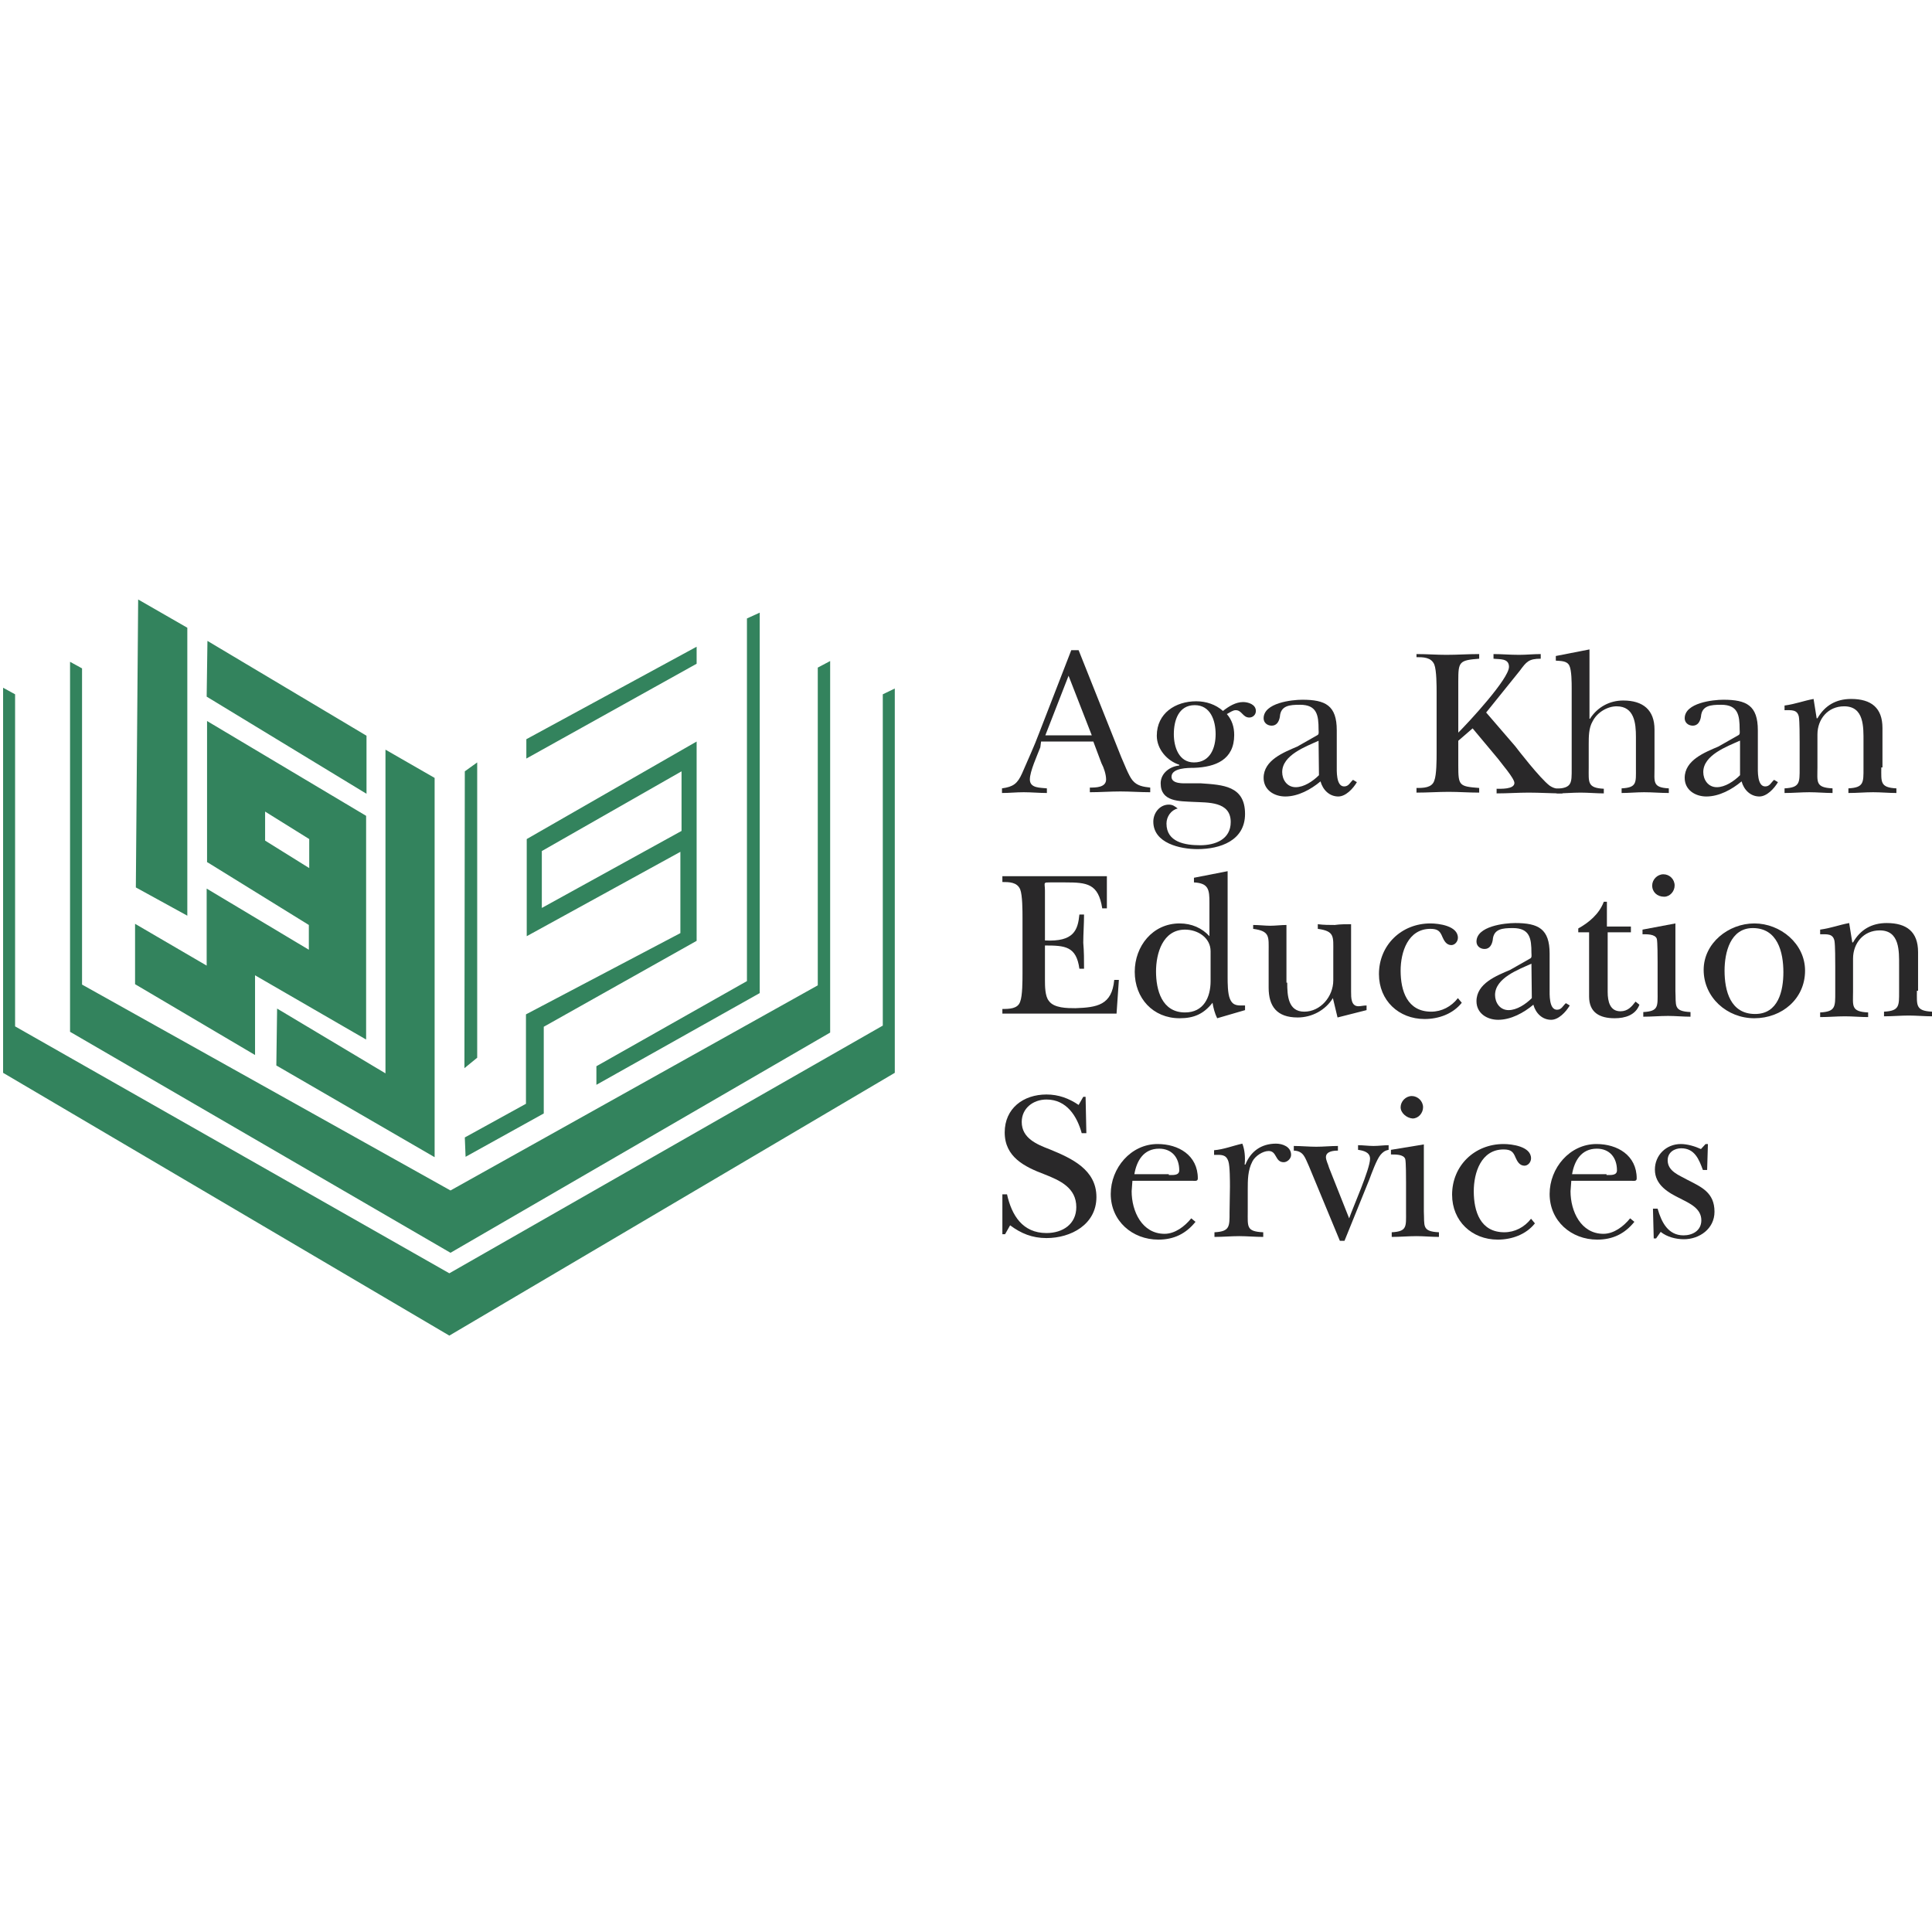
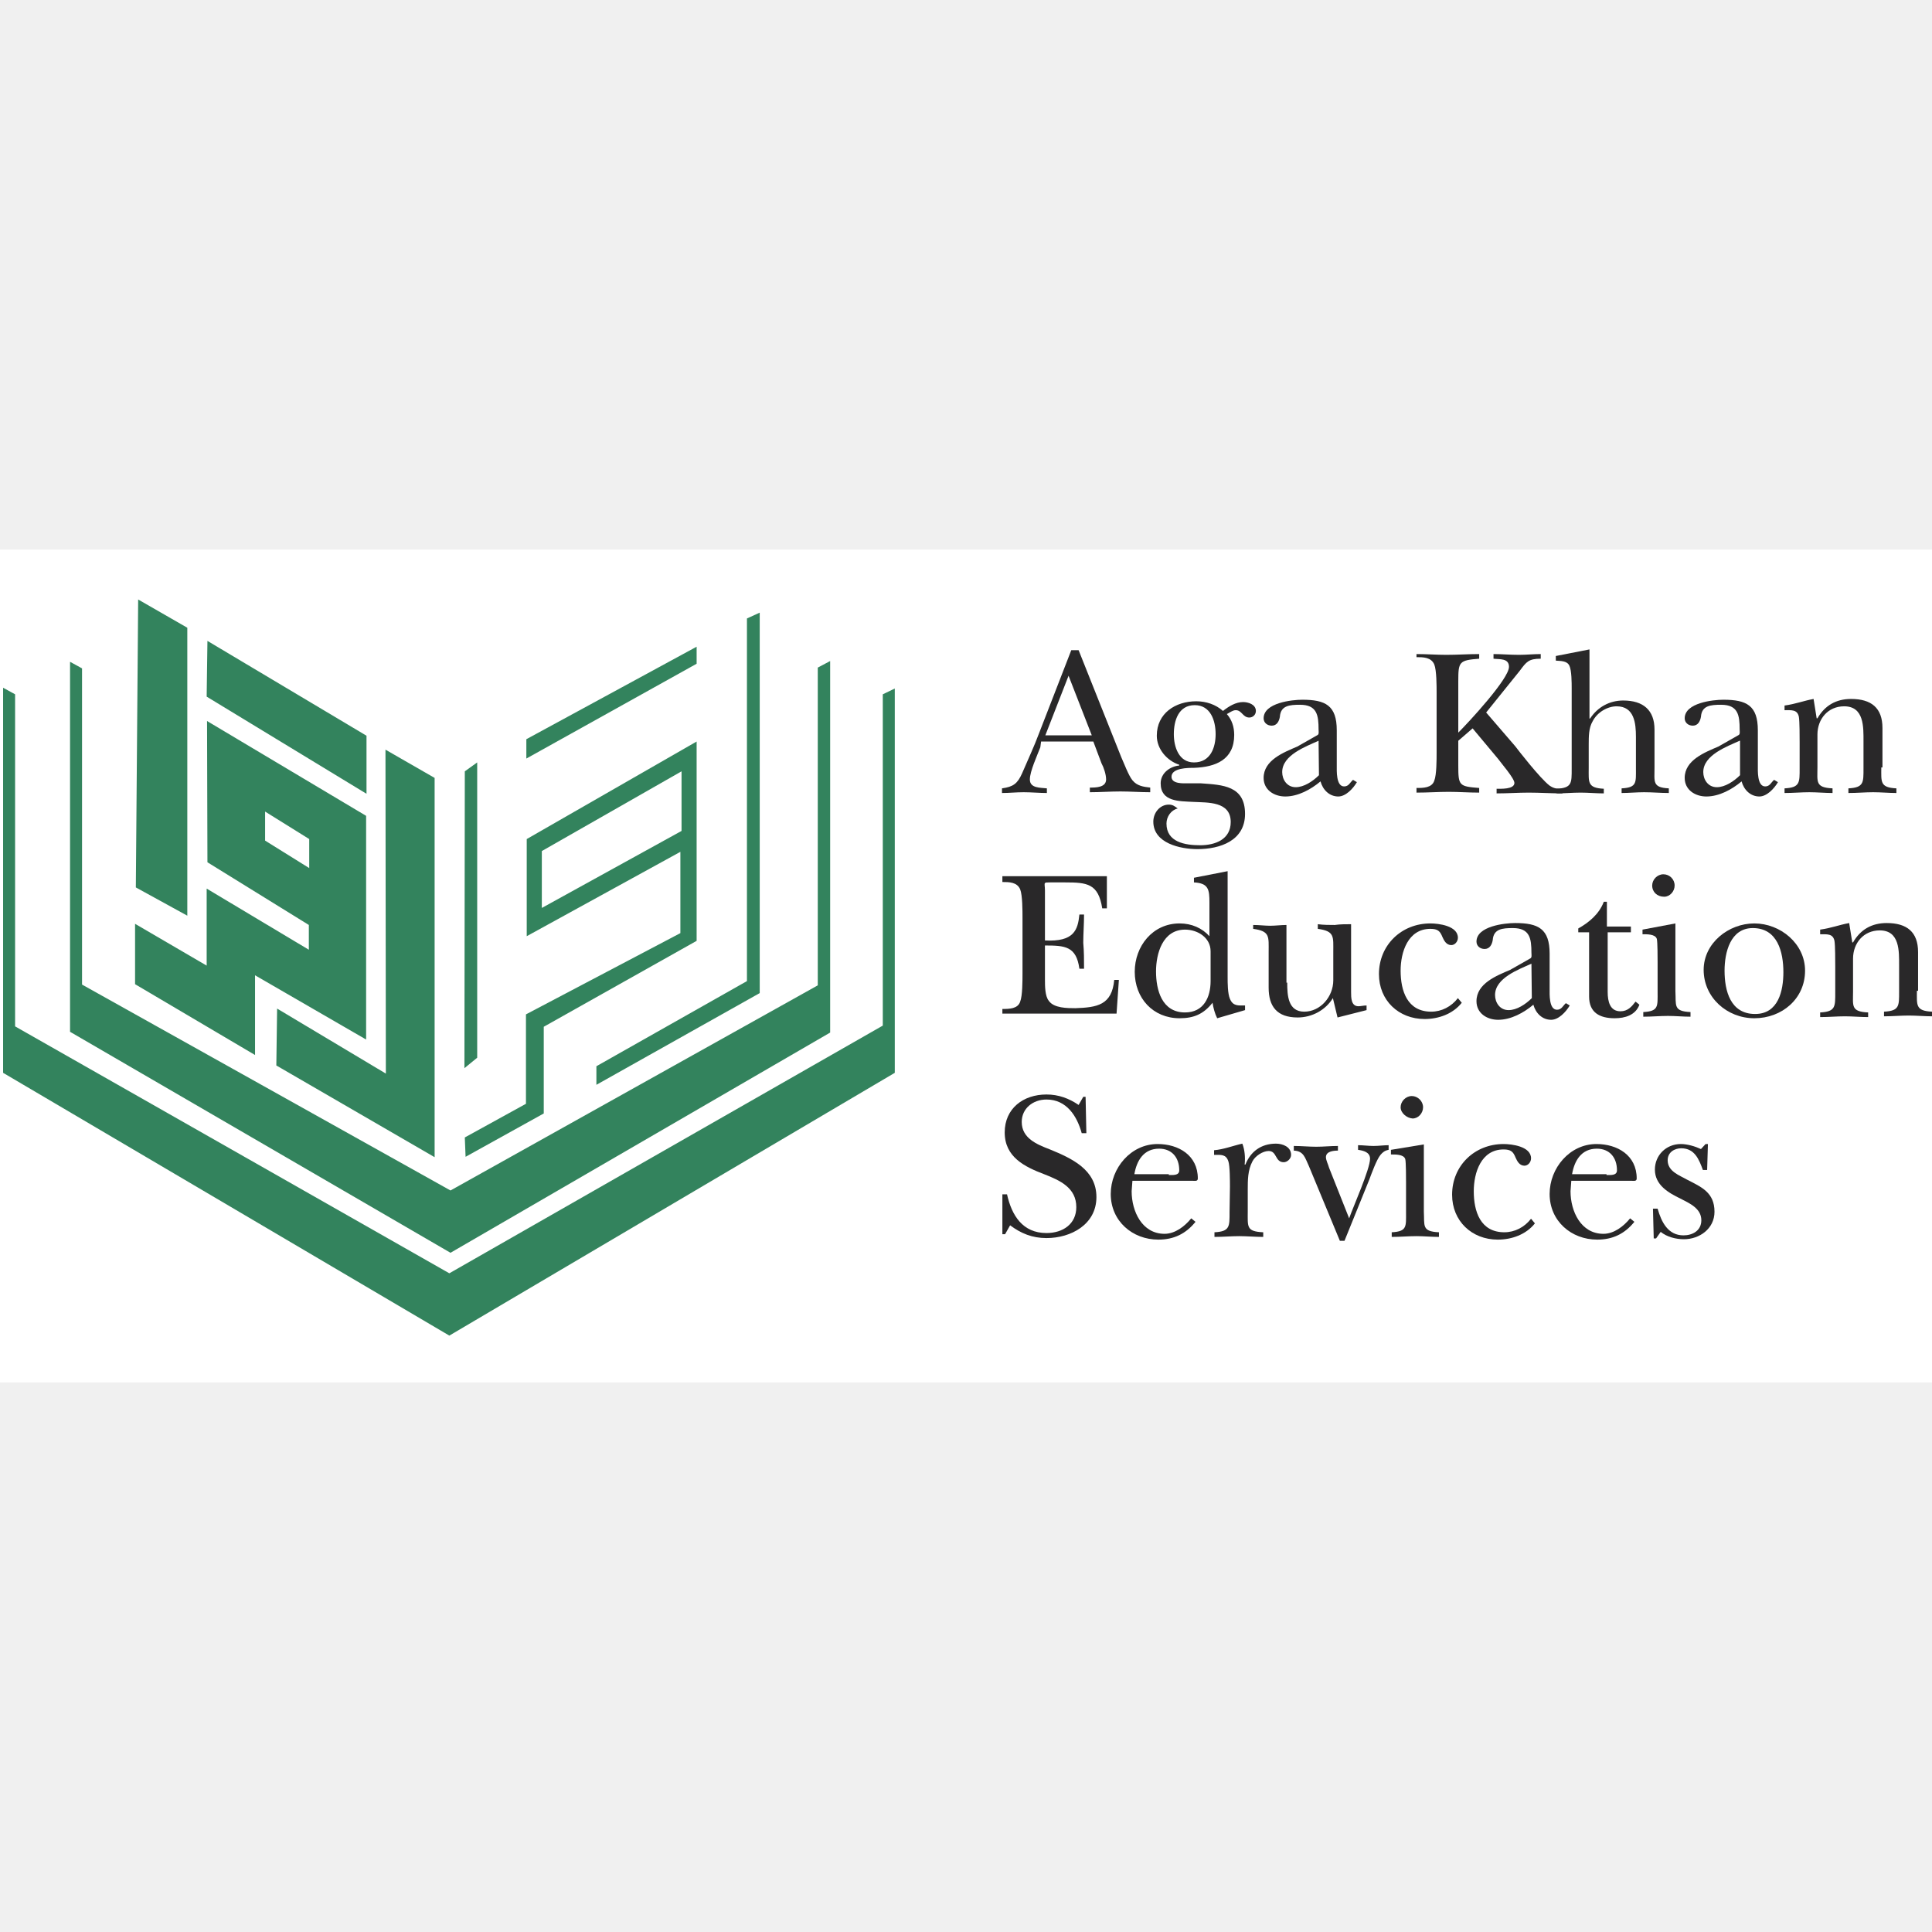
<svg xmlns="http://www.w3.org/2000/svg" version="1.1" id="Layer_1" x="0px" y="0px" viewBox="0 0 499.2 499.2" style="enable-background:new 0 0 499.2 499.2;" xml:space="preserve">
  <style type="text/css">
	.st0{fill:#FFFFFF;}
	.st1{fill:#33835D;}
	.st2{fill:#292829;}
</style>
-   <rect class="st0" width="499.2" height="499.2" />
+   <rect y="142" class="st0" width="499.2" height="215.2" />
  <g>
-     <path class="st1" d="M120.1,199.3L120,276l3.3-2.7V197L120.1,199.3z M99.7,277.4l-28.1-16.8l-0.2,14.7l40.9,23.7V201l-12.7-7.3   v83.7H99.7z M140,219.9l36.1-20.6v15.4L140,234.6V219.9z M136.1,216.8v25.1l39.7-21.8v21l-39.9,21v23.1l-15.8,8.7l0.2,5l20.2-11.2   v-22.4l39.5-22.2v-51.5L136.1,216.8z M68.5,217.2v-7.5l11.4,7.1v7.5L68.5,217.2z M53.6,222.8L79.8,239v6.4l-26.4-15.8v19.9   l-18.5-10.8v15.6l31,18.3v-20.6l28.7,16.6v-57.8l-41.1-24.5V222.8z M0.8,277.2l115.3,67.9l115.1-67.9v-99.3l-3.1,1.5V265l-112,64   L3.9,265.2v-85.8l-3.1-1.7V277.2z M211.3,172.5v82.1l-94.9,53l-95.2-53.2v-81.7l-3.1-1.7v95.6l98.3,57.1l98.1-56.9v-96L211.3,172.5   z M136,191v5l44-24.5v-4.4L136,191z M53.4,180l41.3,25.1v-15l-41.1-24.5L53.4,180z M193,159.8v93.7l-38.9,22v4.8l42.2-23.7v-98.3   L193,159.8z M35.7,154.9l-0.6,74.4l13.3,7.3v-74.4L35.7,154.9z" />
+     <path class="st1" d="M120.1,199.3L120,276l3.3-2.7V197L120.1,199.3z M99.7,277.4l-28.1-16.8l-0.2,14.7l40.9,23.7v-98l-12.7-7.3   L99.7,277.4L99.7,277.4z M140,219.9l36.1-20.6v15.4L140,234.6V219.9z M136.1,216.8v25.1l39.7-21.8v21l-39.9,21v23.1l-15.8,8.7   l0.2,5l20.2-11.2v-22.4l39.5-22.2v-51.5L136.1,216.8z M68.5,217.2v-7.5l11.4,7.1v7.5L68.5,217.2z M53.6,222.8L79.8,239v6.4   l-26.4-15.8v19.9l-18.5-10.8v15.6l31,18.3V252l28.7,16.6v-57.8l-41.1-24.5L53.6,222.8L53.6,222.8z M0.8,277.2l115.3,67.9   l115.1-67.9v-99.3l-3.1,1.5V265l-112,64L3.9,265.2v-85.8l-3.1-1.7C0.8,177.7,0.8,277.2,0.8,277.2z M211.3,172.5v82.1l-94.9,53   l-95.2-53.2v-81.7l-3.1-1.7v95.6l98.3,57.1l98.1-56.9v-96L211.3,172.5z M136,191v5l44-24.5v-4.4L136,191z M53.4,180l41.3,25.1v-15   l-41.1-24.5L53.4,180z M193,159.8v93.7l-38.9,22v4.8l42.2-23.7v-98.3L193,159.8z M35.7,154.9l-0.6,74.4l13.3,7.3v-74.4L35.7,154.9z   " />
    <g>
-       <path class="st2" d="M268.8,193.1c-0.8,2.1-2.7,6.2-2.7,8.3c0,2.3,2.7,2.1,4.4,2.3v1.2c-1.9,0-4-0.2-6-0.2s-3.7,0.2-5.6,0.2v-1.2    c2.9-0.4,4-1.2,5.2-3.9c1.5-3.5,3.1-6.9,4.4-10.4l8.3-21.4h1.9l11,27.6c0.6,1.3,1.9,4.8,2.9,6c1.2,1.5,2.9,1.7,4.6,1.9v1.2    c-2.5,0-5.2-0.2-7.7-0.2c-2.7,0-5.2,0.2-7.9,0.2v-1.2c1.5,0,4.2,0,4.2-2.1c0-1.3-0.6-3.1-1.2-4.2l-2.1-5.6h-13.5L268.8,193.1z     M282.1,190l-6-15.4l-6,15.4H282.1z" />
-       <path class="st2" d="M310.3,202.4c5.6,0.4,11.4,0.6,11.4,7.9c0,6.9-6.4,9.1-12.3,9.1c-4.4,0-11.4-1.5-11.4-7.1    c0-2.3,1.7-4.4,4-4.4c1,0,1.5,0.4,2.3,1c-1.7,0.4-2.9,2.1-2.9,3.9c0,4.8,4.8,5.6,8.7,5.6c3.9,0,7.9-1.5,7.9-6c0-5.4-6-5-9.6-5.2    c-3.7-0.2-8.5,0-8.5-4.8c0-2.7,2.5-4.4,4.8-4.6v-0.2c-3.1-1-5.8-4-5.8-7.5c0-5.8,4.8-8.9,10.2-8.9c2.5,0,5,0.8,6.9,2.5    c1.5-1.2,3.3-2.3,5.2-2.3c1.3,0,3.3,0.6,3.3,2.3c0,1-0.8,1.7-1.7,1.7c-1.7,0-1.9-1.9-3.5-1.9c-0.8,0-1.5,0.6-2.3,1    c1.3,1.5,1.9,3.3,1.9,5.4c0,6.4-4.8,8.3-10.4,8.5c-1.5,0-5.8,0-5.8,2.3c0,1.9,3.1,1.7,4.2,1.7L310.3,202.4z M314.1,189.7    c0-3.5-1.3-7.5-5.4-7.5c-4.2,0-5.4,4-5.4,7.5c0,3.3,1.3,7.3,5.2,7.3C312.8,197,314.1,193.1,314.1,189.7" />
+       <path class="st2" d="M268.8,193.1c-0.8,2.1-2.7,6.2-2.7,8.3c0,2.3,2.7,2.1,4.4,2.3v1.2c-1.9,0-4-0.2-6-0.2s-3.7,0.2-5.6,0.2v-1.2    c2.9-0.4,4-1.2,5.2-3.9c1.5-3.5,3.1-6.9,4.4-10.4l8.3-21.4h1.9l11,27.6c0.6,1.3,1.9,4.8,2.9,6c1.2,1.5,2.9,1.7,4.6,1.9v1.2    c-2.5,0-5.2-0.2-7.7-0.2c-2.7,0-5.2,0.2-7.9,0.2v-1.2c1.5,0,4.2,0,4.2-2.1c0-1.3-0.6-3.1-1.2-4.2l-2.1-5.6H269L268.8,193.1z     M282.1,190l-6-15.4l-6,15.4H282.1z" />
+       <path class="st2" d="M310.3,202.4c5.6,0.4,11.4,0.6,11.4,7.9c0,6.9-6.4,9.1-12.3,9.1c-4.4,0-11.4-1.5-11.4-7.1    c0-2.3,1.7-4.4,4-4.4c1,0,1.5,0.4,2.3,1c-1.7,0.4-2.9,2.1-2.9,3.9c0,4.8,4.8,5.6,8.7,5.6c3.9,0,7.9-1.5,7.9-6c0-5.4-6-5-9.6-5.2    c-3.7-0.2-8.5,0-8.5-4.8c0-2.7,2.5-4.4,4.8-4.6v-0.2c-3.1-1-5.8-4-5.8-7.5c0-5.8,4.8-8.9,10.2-8.9c2.5,0,5,0.8,6.9,2.5    c1.5-1.2,3.3-2.3,5.2-2.3c1.3,0,3.3,0.6,3.3,2.3c0,1-0.8,1.7-1.7,1.7c-1.7,0-1.9-1.9-3.5-1.9c-0.8,0-1.5,0.6-2.3,1    c1.3,1.5,1.9,3.3,1.9,5.4c0,6.4-4.8,8.3-10.4,8.5c-1.5,0-5.8,0-5.8,2.3c0,1.9,3.1,1.7,4.2,1.7H310.3z M314.1,189.7    c0-3.5-1.3-7.5-5.4-7.5c-4.2,0-5.4,4-5.4,7.5c0,3.3,1.3,7.3,5.2,7.3C312.8,197,314.1,193.1,314.1,189.7" />
      <path class="st2" d="M340.3,190c0.6-0.2,0.4-1,0.4-1.5c0-3.7-0.4-6.4-4.8-6.4c-2.7,0-5,0.2-5.2,3.1c-0.2,1.2-0.8,2.3-2.1,2.3    c-1.2,0-2.1-0.8-2.1-1.9c0-4,7.3-4.8,10-4.8c6,0,8.9,1.5,8.9,7.9v9.1c0,1.3-0.2,5.4,1.9,5.4c1.2,0,1.5-1,2.3-1.7l1,0.6    c-1,1.7-2.9,3.7-4.8,3.7c-2.3,0-4-1.7-4.6-3.9c-2.5,2.1-5.8,3.9-9.1,3.9c-2.9,0-5.6-1.7-5.6-4.8c0-4.6,5.2-6.6,8.7-8.1L340.3,190z     M340.7,191.4c-3.3,1.5-9.4,3.7-9.4,8.1c0,1.9,1.2,3.9,3.5,3.9c2.1,0,4.4-1.5,6-3.1L340.7,191.4L340.7,191.4z" />
-       <path class="st2" d="M376.8,191.4v6.4c0,5.2,0.2,5.4,5.4,5.8v1.2c-2.7,0-5.2-0.2-7.9-0.2s-5.4,0.2-8.3,0.2v-1.2c1.7,0,4,0,4.6-1.9    c0.6-1.5,0.6-5.4,0.6-7.3v-15.4c0-1.7,0-5.8-0.6-7.3c-0.8-1.9-2.9-1.9-4.6-1.9V169c2.7,0,5.2,0.2,7.7,0.2c2.9,0,5.6-0.2,8.5-0.2    v1.2c-5.2,0.4-5.4,0.8-5.4,5.8v13.3c2.7-2.7,13.1-13.9,13.1-17c0-2.3-2.5-1.9-4-2.1V169c2.1,0,4.2,0.2,6.6,0.2    c1.9,0,3.7-0.2,5.6-0.2v1.2c-3.1,0-3.7,0.8-5.4,3.1l-8.7,10.8l7.5,8.7c0.6,0.8,6.4,8.3,8.9,10.2c1.2,0.8,1.9,0.8,3.3,0.8v1.2    c-2.9,0-5.8-0.2-8.7-0.2c-2.7,0-5.4,0.2-8.3,0.2v-1.2c1,0,4.6,0.2,4.6-1.5c0-1.2-3.5-5.2-4.2-6.2l-6.6-7.9L376.8,191.4z" />
-       <path class="st2" d="M410.9,185.6L410.9,185.6c1.9-2.9,5-4.6,8.5-4.6c5.2,0,8.1,2.5,8.1,7.5v9.8c0,3.7-0.6,5.2,3.7,5.4v1.2    c-2.1,0-4.2-0.2-6.4-0.2c-1.9,0-4,0.2-5.8,0.2v-1.2c4-0.2,3.7-1.5,3.7-5.2v-8.1c0-3.5-0.4-7.9-5-7.9c-2.3,0-5,1.5-6.2,3.9    c-1,1.7-1,3.9-1,6v6c0,3.7-0.4,5.2,3.9,5.4v1.2c-1.9,0-4-0.2-6-0.2c-2.1,0-4.2,0.2-6.2,0.2v-1.2c4-0.2,3.9-1.5,3.9-5.2v-20.8    c0-1.3,0-4.6-0.6-5.8c-0.6-1.3-2.3-1.2-3.5-1.3v-1.2l8.7-1.7v17.9H410.9z" />
-       <path class="st2" d="M449.1,190c0.6-0.2,0.4-1,0.4-1.5c0-3.7-0.4-6.4-4.8-6.4c-2.7,0-5,0.2-5.2,3.1c-0.2,1.2-0.8,2.3-2.1,2.3    c-1.2,0-2.1-0.8-2.1-1.9c0-4,7.3-4.8,10-4.8c6,0,8.9,1.5,8.9,7.9v9.1c0,1.3-0.2,5.4,1.9,5.4c1.2,0,1.5-1,2.3-1.7l1,0.6    c-1,1.7-2.9,3.7-4.8,3.7c-2.3,0-4-1.7-4.6-3.9c-2.5,2.1-5.8,3.9-9.1,3.9c-2.9,0-5.6-1.7-5.6-4.8c0-4.6,5.2-6.6,8.7-8.1L449.1,190z     M449.5,191.4c-3.3,1.5-9.4,3.7-9.4,8.1c0,1.9,1.2,3.9,3.5,3.9c2.1,0,4.4-1.5,6-3.1V191.4L449.5,191.4z" />
+       <path class="st2" d="M376.8,191.4v6.4c0,5.2,0.2,5.4,5.4,5.8v1.2c-2.7,0-5.2-0.2-7.9-0.2s-5.4,0.2-8.3,0.2v-1.2c1.7,0,4,0,4.6-1.9    c0.6-1.5,0.6-5.4,0.6-7.3V179c0-1.7,0-5.8-0.6-7.3c-0.8-1.9-2.9-1.9-4.6-1.9V169c2.7,0,5.2,0.2,7.7,0.2c2.9,0,5.6-0.2,8.5-0.2v1.2    c-5.2,0.4-5.4,0.8-5.4,5.8v13.3c2.7-2.7,13.1-13.9,13.1-17c0-2.3-2.5-1.9-4-2.1V169c2.1,0,4.2,0.2,6.6,0.2c1.9,0,3.7-0.2,5.6-0.2    v1.2c-3.1,0-3.7,0.8-5.4,3.1l-8.7,10.8l7.5,8.7c0.6,0.8,6.4,8.3,8.9,10.2c1.2,0.8,1.9,0.8,3.3,0.8v1.2c-2.9,0-5.8-0.2-8.7-0.2    c-2.7,0-5.4,0.2-8.3,0.2v-1.2c1,0,4.6,0.2,4.6-1.5c0-1.2-3.5-5.2-4.2-6.2l-6.6-7.9L376.8,191.4z" />
+       <path class="st2" d="M410.9,185.6L410.9,185.6c1.9-2.9,5-4.6,8.5-4.6c5.2,0,8.1,2.5,8.1,7.5v9.8c0,3.7-0.6,5.2,3.7,5.4v1.2    c-2.1,0-4.2-0.2-6.4-0.2c-1.9,0-4,0.2-5.8,0.2v-1.2c4-0.2,3.7-1.5,3.7-5.2v-8.1c0-3.5-0.4-7.9-5-7.9c-2.3,0-5,1.5-6.2,3.9    c-1,1.7-1,3.9-1,6v6c0,3.7-0.4,5.2,3.9,5.4v1.2c-1.9,0-4-0.2-6-0.2c-2.1,0-4.2,0.2-6.2,0.2v-1.2c4-0.2,3.9-1.5,3.9-5.2v-20.8    c0-1.3,0-4.6-0.6-5.8c-0.6-1.3-2.3-1.2-3.5-1.3v-1.2l8.7-1.7v17.9L410.9,185.6L410.9,185.6z" />
+       <path class="st2" d="M449.1,190c0.6-0.2,0.4-1,0.4-1.5c0-3.7-0.4-6.4-4.8-6.4c-2.7,0-5,0.2-5.2,3.1c-0.2,1.2-0.8,2.3-2.1,2.3    c-1.2,0-2.1-0.8-2.1-1.9c0-4,7.3-4.8,10-4.8c6,0,8.9,1.5,8.9,7.9v9.1c0,1.3-0.2,5.4,1.9,5.4c1.2,0,1.5-1,2.3-1.7l1,0.6    c-1,1.7-2.9,3.7-4.8,3.7c-2.3,0-4-1.7-4.6-3.9c-2.5,2.1-5.8,3.9-9.1,3.9c-2.9,0-5.6-1.7-5.6-4.8c0-4.6,5.2-6.6,8.7-8.1L449.1,190z     M449.5,191.4c-3.3,1.5-9.4,3.7-9.4,8.1c0,1.9,1.2,3.9,3.5,3.9c2.1,0,4.4-1.5,6-3.1v-8.9H449.5z" />
      <path class="st2" d="M486.1,198.3c0,3.7-0.4,5.2,3.9,5.4v1.2c-1.9,0-4-0.2-6-0.2c-2.1,0-4.2,0.2-6.4,0.2v-1.2    c4-0.2,3.9-1.5,3.9-5.2v-6.9c0-3.7,0.2-9.1-5-9.1c-4.2,0-6.9,3.3-6.9,7.3v8.5c0,3.7-0.6,5.2,3.9,5.4v1.2c-1.9,0-4-0.2-6-0.2    c-2.1,0-4.2,0.2-6.4,0.2v-1.2c4-0.2,3.9-1.5,3.9-5.2v-6.7c0-1.5,0-5.4-0.2-6.6c-0.4-1.9-1.9-1.7-3.7-1.7v-1.2    c2.9-0.4,4.8-1.2,7.5-1.7l0.8,5h0.2c1.9-3.3,4.8-5,8.7-5c5.2,0,8.1,2.3,8.1,7.5v10.2H486.1z" />
-       <path class="st2" d="M264.2,237.1c0-1.7,0-5.8-0.6-7.3c-0.8-1.9-2.9-1.9-4.6-1.9v-1.5h27v8.3h-1.2c-1-6.4-3.9-6.7-9.6-6.7h-3.9    c-0.8,0-1.2,0-1.3,0.2c-0.2,0.2,0,0.8,0,1.9v12.9c7.5,0.4,8.5-2.7,8.9-6.7h1.2c0,2.5-0.2,5-0.2,7.3c0.2,2.3,0.2,4.4,0.2,6.7h-1.2    c-0.8-5.8-3.7-6-8.9-6v8.9c0,1.5,0,4.2,1,5.4c1.3,1.9,4.8,1.9,6.9,1.9c5.6-0.2,9.4-0.8,10-7.3h1.2l-0.6,8.7H259v-1.2    c1.7,0,4,0,4.6-1.9c0.6-1.5,0.6-5.4,0.6-7.3V237.1z" />
+       <path class="st2" d="M264.2,237.1c0-1.7,0-5.8-0.6-7.3c-0.8-1.9-2.9-1.9-4.6-1.9v-1.5h27v8.3h-1.2c-1-6.4-3.9-6.7-9.6-6.7h-3.9    c-0.8,0-1.2,0-1.3,0.2c-0.2,0.2,0,0.8,0,1.9V243c7.5,0.4,8.5-2.7,8.9-6.7h1.2c0,2.5-0.2,5-0.2,7.3c0.2,2.3,0.2,4.4,0.2,6.7h-1.2    c-0.8-5.8-3.7-6-8.9-6v8.9c0,1.5,0,4.2,1,5.4c1.3,1.9,4.8,1.9,6.9,1.9c5.6-0.2,9.4-0.8,10-7.3h1.2l-0.6,8.7H259v-1.2    c1.7,0,4,0,4.6-1.9c0.6-1.5,0.6-5.4,0.6-7.3V237.1z" />
      <path class="st2" d="M314.5,263.1c-0.6-1.2-1-2.7-1.2-4c-2.3,2.9-4.8,4-8.5,4c-6.9,0-11.6-5.2-11.6-12c0-6.6,4.6-12.5,11.6-12.5    c3.1,0,5.8,1.2,7.7,3.3v-8.7c0-3.3-0.2-5-4-5.2v-1.2l8.7-1.7v27.4c0,1.5,0,4.2,0.6,5.6c0.8,1.9,2.1,1.7,3.9,1.7v1.2L314.5,263.1z     M312.8,245.8c0-3.5-3.3-5.6-6.6-5.6c-5.8,0-7.5,6.2-7.5,10.8c0,4.8,1.5,10.6,7.5,10.6c4.8,0,6.6-3.9,6.6-8.1V245.8z" />
-       <path class="st2" d="M332.6,253.9c0,3.3,0.2,7.5,4.4,7.5c4.2,0,7.5-3.9,7.5-8.1V246c0-4,0.4-5.4-4-6v-1.2c1.5,0.2,3.1,0.2,4.4,0.2    c1.3-0.2,2.9-0.2,4.2-0.2v17.5c0,1.5,0,3.7,1.9,3.7c0.6,0,1.3-0.2,2.1-0.2v1.2l-7.5,1.9l-1.2-5c-1.9,3.1-5.4,5-9.1,5    c-5.4,0-7.5-2.9-7.5-7.7V246c0-4,0.4-5.4-4-6v-1c1.5,0,3.1,0.2,4.4,0.2c1.3,0,2.9-0.2,4.2-0.2V253.9z" />
+       <path class="st2" d="M332.6,253.9c0,3.3,0.2,7.5,4.4,7.5c4.2,0,7.5-3.9,7.5-8.1V246c0-4,0.4-5.4-4-6v-1.2c1.5,0.2,3.1,0.2,4.4,0.2    c1.3-0.2,2.9-0.2,4.2-0.2v17.5c0,1.5,0,3.7,1.9,3.7c0.6,0,1.3-0.2,2.1-0.2v1.2l-7.5,1.9l-1.2-5c-1.9,3.1-5.4,5-9.1,5    c-5.4,0-7.5-2.9-7.5-7.7V246c0-4,0.4-5.4-4-6v-1c1.5,0,3.1,0.2,4.4,0.2s2.9-0.2,4.2-0.2v14.9H332.6z" />
      <path class="st2" d="M377.7,259.1c-2.3,2.9-6,4.2-9.6,4.2c-6.7,0-11.8-4.8-11.8-11.6c0-7.5,5.8-13.1,13.3-13.1    c2.1,0,7.1,0.6,7.1,3.7c0,1-0.8,1.9-1.7,1.9c-1.3,0-1.9-1.2-2.3-2.1c-0.6-1.5-1.2-2.1-3.1-2.1c-5.8,0-7.7,6-7.7,10.8    c0,5.2,1.7,10.6,7.9,10.6c2.7,0,5.2-1.3,6.9-3.5L377.7,259.1z" />
      <path class="st2" d="M395.3,247.7c0.6-0.2,0.4-1,0.4-1.5c0-3.7-0.4-6.4-4.8-6.4c-2.7,0-5,0.2-5.2,3.1c-0.2,1.2-0.8,2.3-2.1,2.3    c-1.2,0-2.1-0.8-2.1-1.9c0-4,7.3-4.8,10-4.8c6,0,8.9,1.5,8.9,7.9v9.1c0,1.3-0.2,5.4,1.9,5.4c1.2,0,1.5-1,2.3-1.7l1,0.6    c-1,1.7-2.9,3.7-4.8,3.7c-2.3,0-4-1.7-4.6-3.9c-2.5,2.1-5.8,3.9-9.1,3.9c-2.9,0-5.6-1.7-5.6-4.8c0-4.6,5.2-6.6,8.7-8.1    L395.3,247.7z M395.7,249c-3.3,1.5-9.4,3.7-9.4,8.1c0,1.9,1.2,3.9,3.5,3.9c2.1,0,4.4-1.5,6-3.1L395.7,249L395.7,249z" />
-       <path class="st2" d="M407.8,240.9v-1c2.7-1.5,5.4-3.7,6.6-6.9h0.8v6.4h6.2v1.5h-6v15.4c0,2.5,0.6,5,3.3,5c1.9,0,2.9-1.2,3.9-2.5    l1,0.8c-1,2.7-3.7,3.5-6.4,3.5c-3.9,0-6.6-1.5-6.6-5.6v-16.6H407.8z" />
+       <path class="st2" d="M407.8,240.9v-1c2.7-1.5,5.4-3.7,6.6-6.9h0.8v6.4h6.2v1.5h-6v15.4c0,2.5,0.6,5,3.3,5c1.9,0,2.9-1.2,3.9-2.5    l1,0.8c-1,2.7-3.7,3.5-6.4,3.5c-3.9,0-6.6-1.5-6.6-5.6v-16.6L407.8,240.9L407.8,240.9z" />
      <path class="st2" d="M432.9,238.6v17.5c0.2,3.7-0.6,5.2,3.9,5.4v1.2c-1.9,0-3.9-0.2-5.8-0.2c-2.1,0-4.2,0.2-6.4,0.2v-1.2    c4-0.2,3.7-1.5,3.7-5.2v-7.7c0-1,0-5.2-0.2-6c-0.4-1.3-2.7-1.2-3.7-1.2v-1.2L432.9,238.6z M426.9,228.8c0-1.5,1.3-2.9,2.9-2.9    s2.9,1.3,2.9,2.9c0,1.5-1.2,2.9-2.7,2.9C428.2,231.7,426.9,230.5,426.9,228.8" />
      <path class="st2" d="M466.4,250.8c0,7.3-6,12.3-13.1,12.3s-13.1-5.4-13.1-12.5c0-6.9,6.4-12,13.1-12S466.4,243.8,466.4,250.8     M445.6,250.8c0,5.2,1.5,11.2,7.9,11.2c6,0,7.3-6,7.3-10.8c0-5.2-1.5-11.4-7.9-11.4C447.1,239.8,445.6,246.1,445.6,250.8" />
-       <path class="st2" d="M495.3,256c0,3.7-0.4,5.2,3.9,5.4v1.2c-1.9,0-4-0.2-6-0.2c-2.1,0-4.2,0.2-6.4,0.2v-1.2c4-0.2,3.9-1.5,3.9-5.2    v-6.7c0-3.7,0.2-9.1-5-9.1c-4.2,0-6.9,3.3-6.9,7.3v8.5c0,3.7-0.6,5.2,3.9,5.4v1.2c-1.9,0-4-0.2-6-0.2c-2.1,0-4.2,0.2-6.4,0.2v-1.2    c4-0.2,3.9-1.5,3.9-5.2v-6.7c0-1.5,0-5.4-0.2-6.6c-0.4-1.9-1.9-1.7-3.7-1.7v-1.2c2.9-0.4,4.8-1.2,7.5-1.7l0.8,5h0.2    c1.9-3.3,4.8-5,8.7-5c5.2,0,8.1,2.3,8.1,7.5v10H495.3z" />
-       <path class="st2" d="M259,308.6h1.2c1.2,5.4,4,10,10.2,10c4.2,0,7.7-2.3,7.7-6.7c0-5-4.2-6.9-8.3-8.5c-5-1.9-10.2-4.4-10.2-10.8    c0-6.2,4.8-9.8,10.8-9.8c3.1,0,5.8,1,8.3,2.7l1.2-2.1h0.6l0.2,9.4h-1.2c-1.2-4.4-3.9-8.7-9.1-8.7c-3.5,0-6.4,2.3-6.4,5.8    c0,4.2,3.9,5.8,7.3,7.1c5.6,2.3,12,5.2,12,12.3c0,7.1-6.6,10.6-12.9,10.6c-3.7,0-6.6-1.2-9.4-3.3l-1.3,2.3H259L259,308.6    L259,308.6z" />
+       <path class="st2" d="M495.3,256c0,3.7-0.4,5.2,3.9,5.4v1.2c-1.9,0-4-0.2-6-0.2c-2.1,0-4.2,0.2-6.4,0.2v-1.2c4-0.2,3.9-1.5,3.9-5.2    v-6.7c0-3.7,0.2-9.1-5-9.1c-4.2,0-6.9,3.3-6.9,7.3v8.5c0,3.7-0.6,5.2,3.9,5.4v1.2c-1.9,0-4-0.2-6-0.2c-2.1,0-4.2,0.2-6.4,0.2v-1.2    c4-0.2,3.9-1.5,3.9-5.2v-6.7c0-1.5,0-5.4-0.2-6.6c-0.4-1.9-1.9-1.7-3.7-1.7v-1.2c2.9-0.4,4.8-1.2,7.5-1.7l0.8,5h0.2    c1.9-3.3,4.8-5,8.7-5c5.2,0,8.1,2.3,8.1,7.5v10L495.3,256L495.3,256z" />
+       <path class="st2" d="M259,308.6h1.2c1.2,5.4,4,10,10.2,10c4.2,0,7.7-2.3,7.7-6.7c0-5-4.2-6.9-8.3-8.5c-5-1.9-10.2-4.4-10.2-10.8    c0-6.2,4.8-9.8,10.8-9.8c3.1,0,5.8,1,8.3,2.7l1.2-2.1h0.6l0.2,9.4h-1.2c-1.2-4.4-3.9-8.7-9.1-8.7c-3.5,0-6.4,2.3-6.4,5.8    c0,4.2,3.9,5.8,7.3,7.1c5.6,2.3,12,5.2,12,12.3c0,7.1-6.6,10.6-12.9,10.6c-3.7,0-6.6-1.2-9.4-3.3l-1.3,2.3H259V308.6L259,308.6z" />
      <path class="st2" d="M308.9,315.7c-2.5,3.1-5.6,4.6-9.6,4.6c-6.7,0-12.3-4.8-12.3-11.8c0-6.7,5.2-12.9,12.1-12.9    c5.4,0,10.4,2.9,10.4,8.9c0,0.8-0.8,0.6-1.3,0.6h-15.6l-0.2,2.7c0,5.2,2.7,11,8.5,11c2.7,0,5.2-1.9,6.9-4L308.9,315.7z M302,303.6    c1,0,2.7,0.2,2.7-1.2c0-3.3-1.9-5.6-5.2-5.6c-4,0-5.8,3.1-6.4,6.6h8.9V303.6z" />
      <path class="st2" d="M317.8,306.7c0-1.5,0-5.4-0.4-6.6c-0.6-1.9-1.9-1.7-3.7-1.7v-1.2c2.5-0.2,5-1.2,7.3-1.7    c0.6,1.5,0.8,3.5,0.6,5.4h0.2c1.3-3.3,4-5.4,7.9-5.4c1.7,0,3.9,0.8,3.9,2.9c0,1-1,1.9-1.9,1.9c-2.3,0-1.7-2.9-3.9-2.9    c-1.5,0-3.5,1.3-4.2,2.7c-1.2,2.3-1.2,4.8-1.2,7.3v5.6c0,4-0.4,5.2,4,5.4v1.2c-2.1,0-4.2-0.2-6.2-0.2c-2.1,0-4.2,0.2-6.4,0.2v-1.2    c4-0.2,3.9-1.5,3.9-5.2L317.8,306.7L317.8,306.7z" />
      <path class="st2" d="M338.2,301.3c-1-2.1-1.3-3.9-3.9-4v-1.2c1.9,0,3.9,0.2,5.8,0.2s3.7-0.2,5.6-0.2v1.2c-1.2,0-3.1,0.2-3.1,1.7    c0,0.8,0.6,1.9,0.8,2.7l5.2,13.1c1-2.9,5.4-12.7,5.4-15.4c0-1.7-1.7-2.1-3.1-2.3v-1.2c1.3,0,2.7,0.2,4,0.2s2.7-0.2,3.9-0.2v1.2    c-1,0.2-1.5,0.6-2.1,1.3c-1,1.2-2.3,4.8-2.9,6.4l-6.4,15.8h-1.2L338.2,301.3z" />
      <path class="st2" d="M367.9,295.7V313c0.2,3.7-0.6,5.2,3.9,5.4v1.2c-1.9,0-3.9-0.2-5.8-0.2c-2.1,0-4.2,0.2-6.4,0.2v-1.2    c4-0.2,3.7-1.5,3.7-5.2v-7.7c0-1,0-5.2-0.2-6c-0.4-1.3-2.7-1.2-3.7-1.2v-1.2L367.9,295.7z M361.9,286.1c0-1.5,1.3-2.9,2.9-2.9    c1.5,0,2.9,1.3,2.9,2.9c0,1.5-1.2,2.9-2.7,2.9C363.5,288.9,361.9,287.6,361.9,286.1" />
      <path class="st2" d="M396.6,316.1c-2.3,2.9-6,4.2-9.6,4.2c-6.7,0-11.8-4.8-11.8-11.6c0-7.5,5.8-13.1,13.3-13.1    c2.1,0,7.1,0.6,7.1,3.7c0,1-0.8,1.9-1.7,1.9c-1.3,0-1.9-1.2-2.3-2.1c-0.6-1.5-1.2-2.1-3.1-2.1c-5.8,0-7.7,6-7.7,10.8    c0,5.2,1.7,10.6,7.9,10.6c2.7,0,5.2-1.3,6.9-3.5L396.6,316.1z" />
-       <path class="st2" d="M422.3,315.7c-2.5,3.1-5.6,4.6-9.6,4.6c-6.7,0-12.3-4.8-12.3-11.8c0-6.7,5.2-12.9,12.1-12.9    c5.4,0,10.4,2.9,10.4,8.9c0,0.8-0.8,0.6-1.3,0.6h-15.6l-0.2,2.7c0,5.2,2.7,11,8.5,11c2.7,0,5.2-1.9,6.9-4L422.3,315.7z     M415.1,303.6c1,0,2.7,0.2,2.7-1.2c0-3.3-1.9-5.6-5.2-5.6c-4,0-5.8,3.1-6.4,6.6h8.9V303.6z" />
+       <path class="st2" d="M422.3,315.7c-2.5,3.1-5.6,4.6-9.6,4.6c-6.7,0-12.3-4.8-12.3-11.8c0-6.7,5.2-12.9,12.1-12.9    c5.4,0,10.4,2.9,10.4,8.9c0,0.8-0.8,0.6-1.3,0.6H406l-0.2,2.7c0,5.2,2.7,11,8.5,11c2.7,0,5.2-1.9,6.9-4L422.3,315.7z M415.1,303.6    c1,0,2.7,0.2,2.7-1.2c0-3.3-1.9-5.6-5.2-5.6c-4,0-5.8,3.1-6.4,6.6h8.9V303.6z" />
      <path class="st2" d="M427.9,320h-0.6l-0.2-7.7h1.2c1,3.5,2.7,6.9,6.7,6.9c2.3,0,4.6-1.2,4.6-3.9c0-3.1-3.1-4.4-5.4-5.6    c-3.1-1.5-6.6-3.5-6.6-7.5c0-3.7,2.9-6.6,6.7-6.6c1.7,0,3.7,0.6,5.2,1.3l1.2-1.3h0.6l-0.2,6.7H440c-1-2.7-2.1-5.6-5.6-5.6    c-1.7,0-3.5,1-3.5,3.1c0,2.9,3.1,3.9,5,5c3.7,1.9,7.1,3.3,7.1,8.3c0,4.4-3.9,7.1-7.9,7.1c-2.1,0-4.4-0.6-6-1.9L427.9,320z" />
    </g>
  </g>
</svg>
